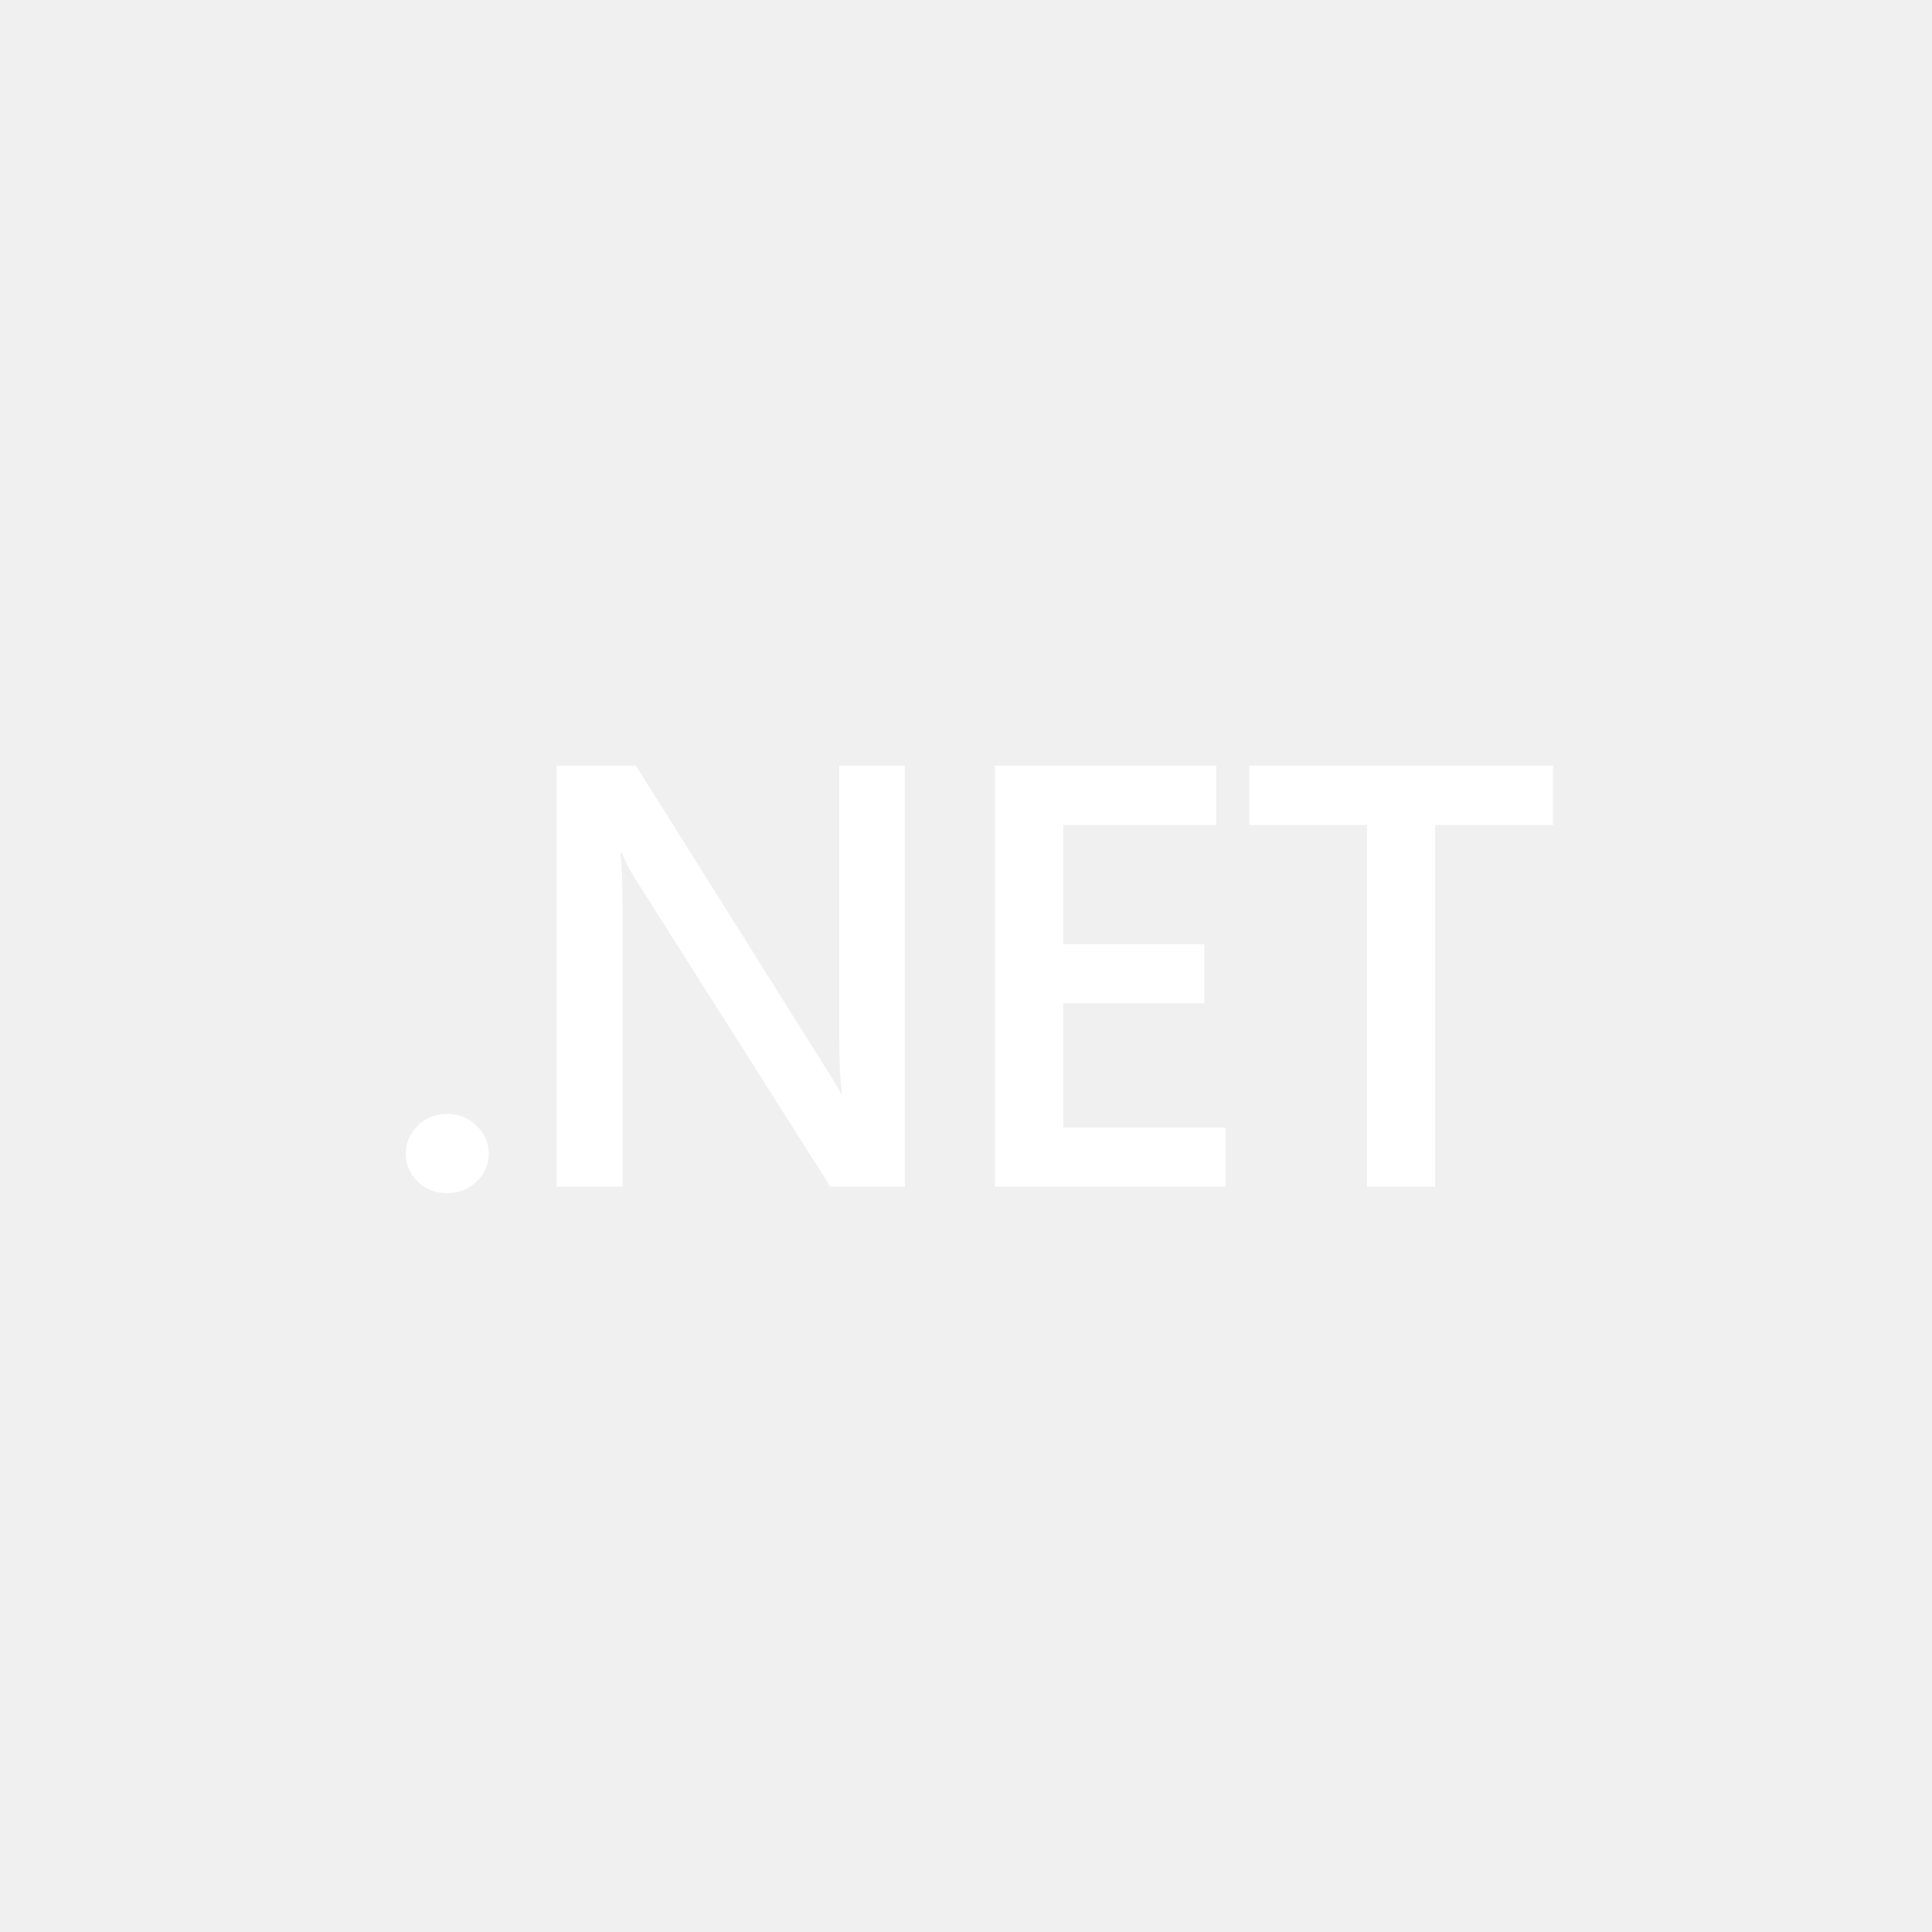
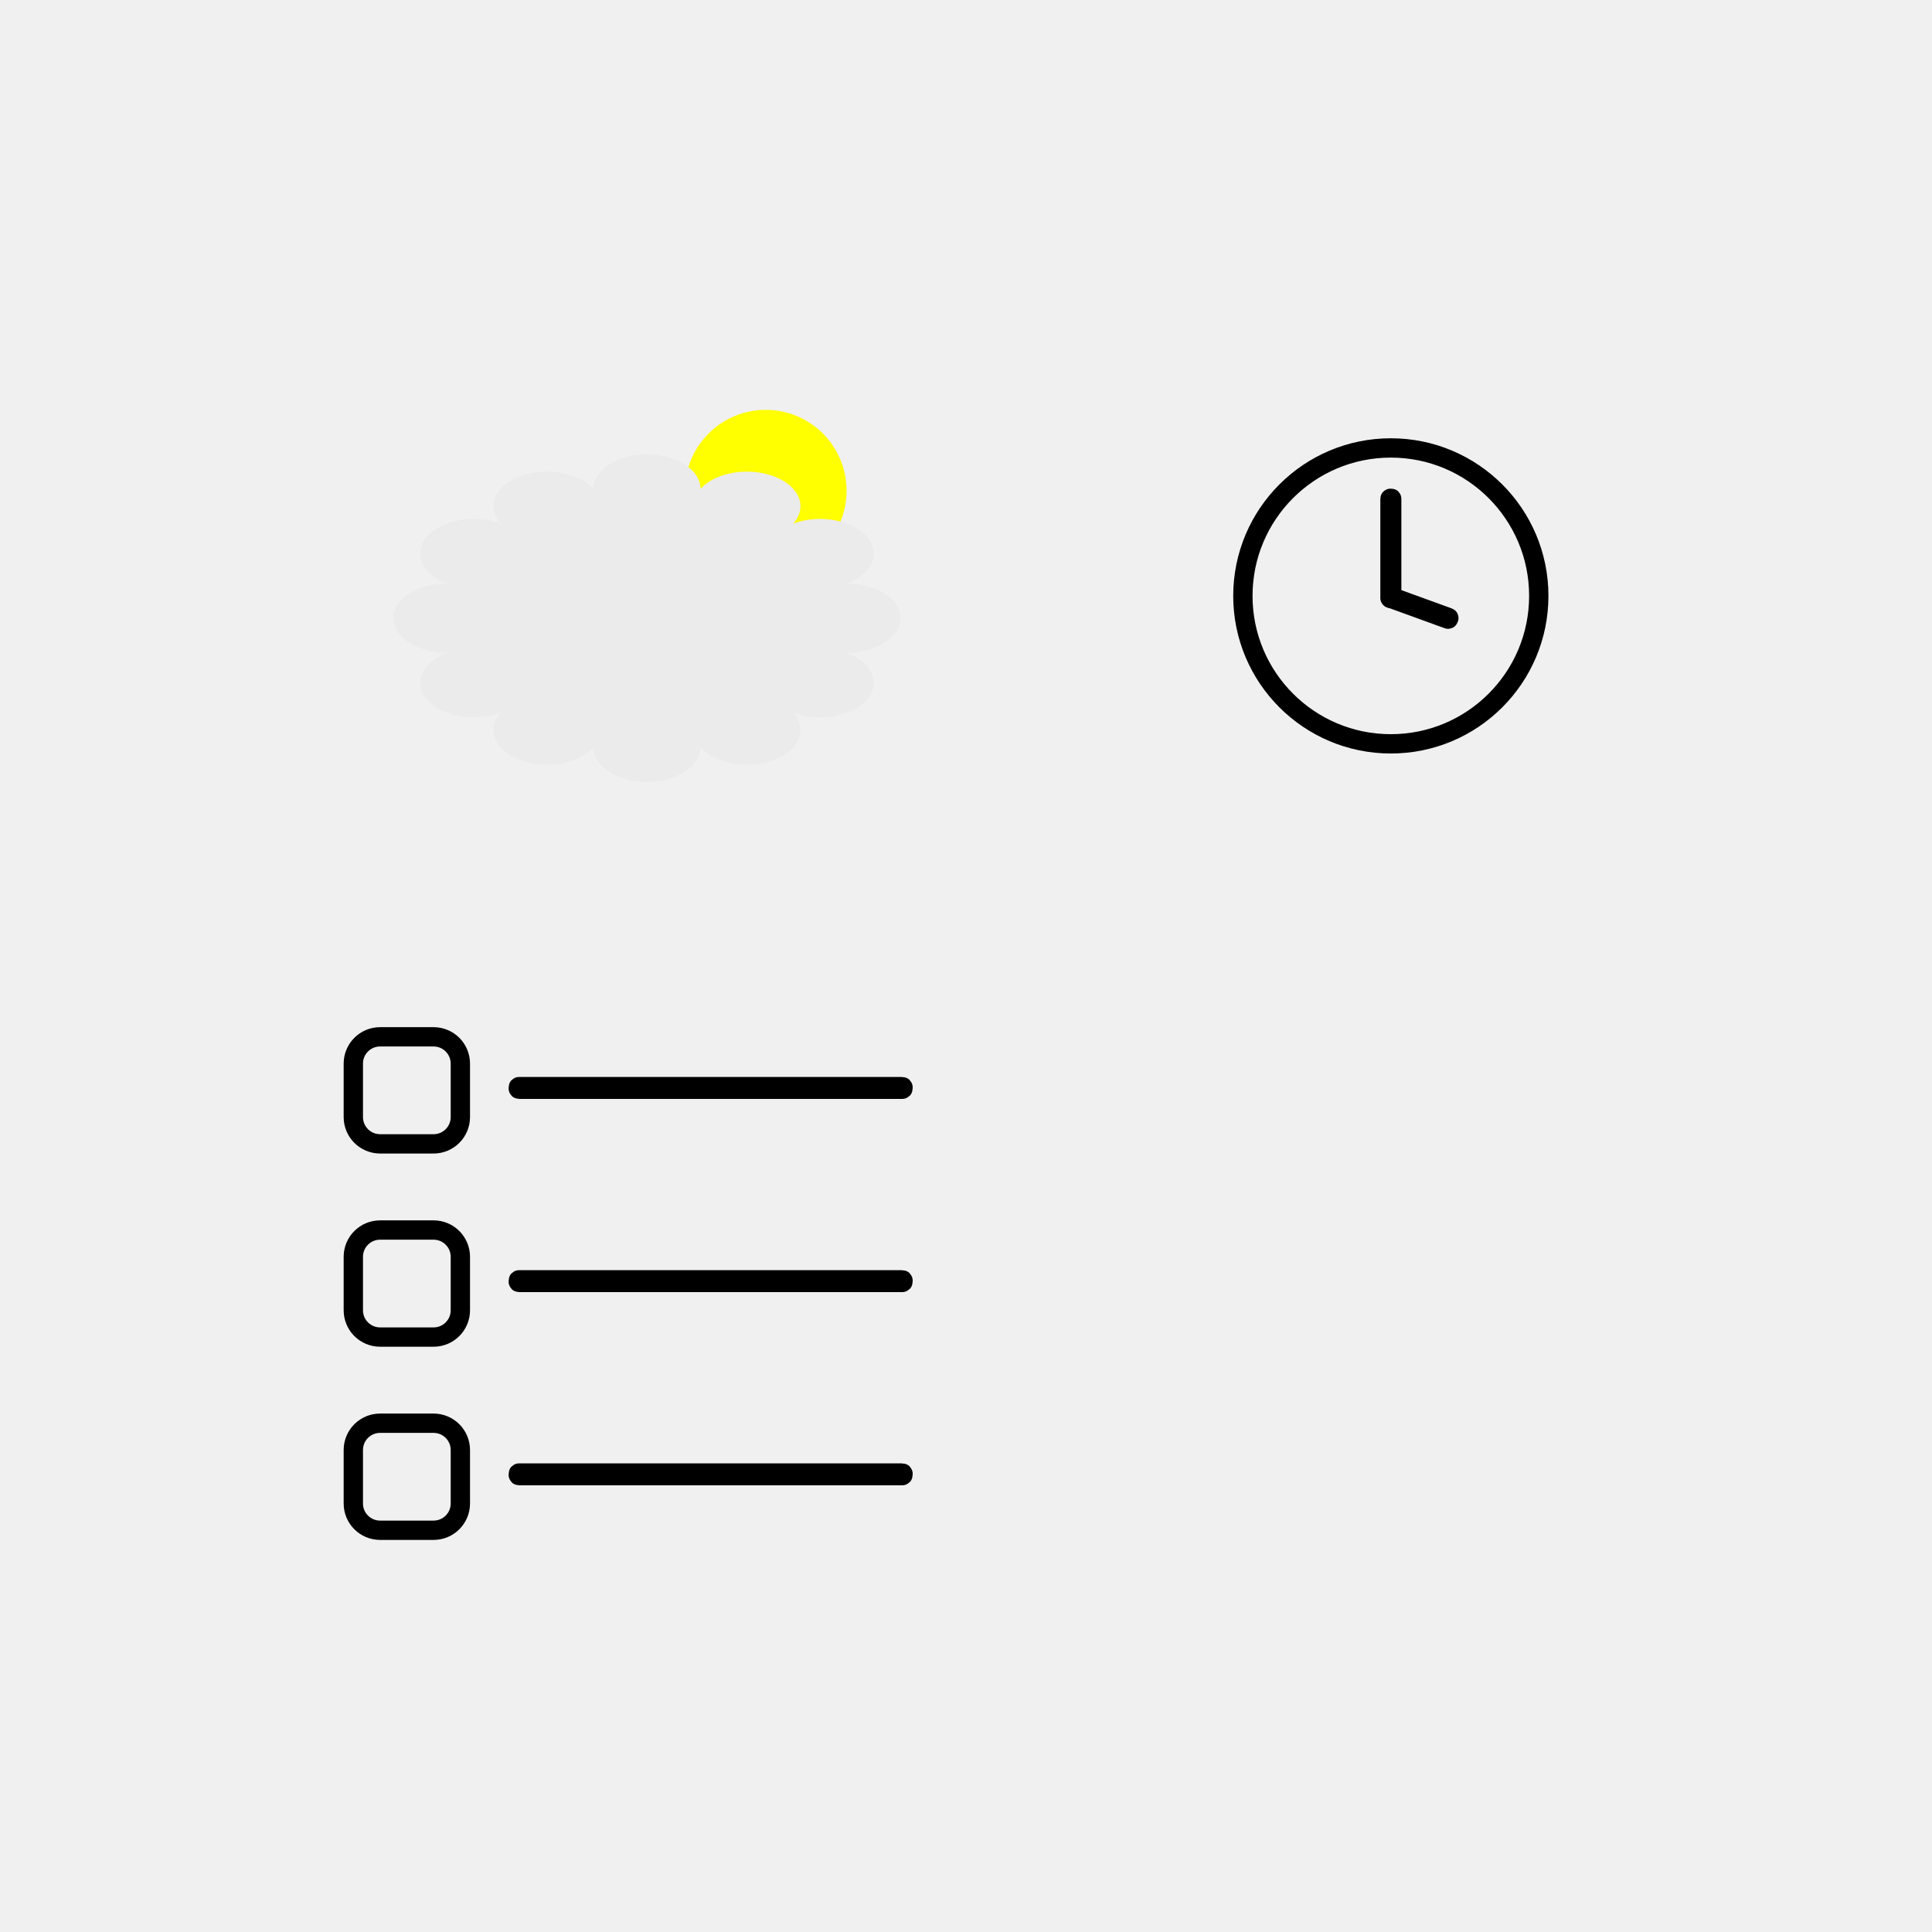
- <svg xmlns="http://www.w3.org/2000/svg" width="456" height="456" viewBox="0 0 456 456" version="1.1" xml:space="preserve" style="fill-rule:evenodd;clip-rule:evenodd;stroke-linejoin:round;stroke-miterlimit:2;">
-   <path d="m 105.5,281.609 c -2.703,0 -5.001,-0.9 -6.893,-2.702 -1.892,-1.848 -2.838,-4.042 -2.838,-6.582 0,-2.587 0.946,-4.804 2.838,-6.652 1.892,-1.848 4.19,-2.772 6.893,-2.772 2.748,0 5.068,0.924 6.96,2.772 1.937,1.848 2.906,4.064 2.906,6.652 0,2.54 -0.968,4.734 -2.906,6.582 -1.892,1.802 -4.212,2.702 -6.96,2.702 z" style="fill:#ffffff;fill-rule:nonzero;stroke-width:0.838" />
-   <path d="M 213.561,280.084 H 195.99 L 149.7,207.054 c -1.171,-1.848 -2.14,-3.765 -2.906,-5.751 h -0.406 c 0.361,2.125 0.541,6.675 0.541,13.65 v 65.132 h -15.543 v -99.36 h 18.719 l 44.737,71.298 c 1.892,2.957 3.109,4.989 3.649,6.098 h 0.27 c -0.45,-2.632 -0.676,-7.09 -0.676,-13.373 v -64.023 h 15.476 z" style="fill:#ffffff;fill-rule:nonzero;stroke-width:0.838" />
-   <path d="m 289.251,280.084 h -54.401 v -99.36 h 52.238 v 13.997 h -36.154 v 28.131 h 33.316 v 13.927 h -33.316 v 29.378 h 38.316 z" style="fill:#ffffff;fill-rule:nonzero;stroke-width:0.838" />
-   <path d="M 366.565,194.721 H 338.722 v 85.363 h -16.084 v -85.363 h -27.775 v -13.997 h 71.701 z" style="fill:#ffffff;fill-rule:nonzero;stroke-width:0.838" />
+ <svg xmlns="http://www.w3.org/2000/svg" width="100%" height="100%" viewBox="0 0 375 375" version="1.1" xml:space="preserve" style="fill-rule:evenodd;clip-rule:evenodd;stroke-linecap:round;stroke-linejoin:round;stroke-miterlimit:1.5;">
+   <g>
+     <circle cx="148.628" cy="95.246" r="15.693" style="fill:#ff0;" />
+     <path d="M115.169,94.902c0,-3.708 4.66,-6.719 10.399,-6.719c5.74,0 10.399,3.011 10.399,6.719c2.87,-3.211 9.235,-4.313 14.206,-2.459c4.97,1.854 6.676,5.967 3.806,9.178c4.97,-1.854 11.335,-0.752 14.205,2.459c2.87,3.212 1.164,7.324 -3.806,9.178c5.739,0 10.399,3.011 10.399,6.719c-0,3.709 -4.66,6.719 -10.399,6.719c4.97,1.854 6.676,5.967 3.806,9.178c-2.87,3.212 -9.235,4.314 -14.205,2.46c2.87,3.211 1.164,7.324 -3.806,9.178c-4.971,1.854 -11.336,0.752 -14.206,-2.46c0,3.709 -4.659,6.719 -10.399,6.719c-5.739,0 -10.399,-3.01 -10.399,-6.719c-2.87,3.212 -9.235,4.314 -14.205,2.46c-4.971,-1.854 -6.676,-5.967 -3.806,-9.178c-4.971,1.854 -11.336,0.752 -14.206,-2.46c-2.869,-3.211 -1.164,-7.324 3.807,-9.178c-5.74,0 -10.4,-3.01 -10.4,-6.719c0,-3.708 4.66,-6.719 10.4,-6.719c-4.971,-1.854 -6.676,-5.966 -3.807,-9.178c2.87,-3.211 9.235,-4.313 14.206,-2.459c-2.87,-3.211 -1.165,-7.324 3.806,-9.178c4.97,-1.854 11.335,-0.752 14.205,2.459Z" style="fill:#ebebeb;" />
+   </g>
+   <g>
+     <circle cx="269.959" cy="115.662" r="28.717" style="fill:none;stroke:#000;stroke-width:3.75px;" />
+     <path d="M270.129,96.804c0,-0.046 -0.037,-0.083 -0.083,-0.083l-0.166,0c-0.046,0 -0.083,0.037 -0.083,0.083l-0,19.272c-0,0.046 0.037,0.083 0.083,0.083l0.166,-0c0.046,-0 0.083,-0.037 0.083,-0.083l0,-19.272Z" style="fill:none;stroke:#000;stroke-width:3.75px;" />
+     <path d="M281.057,120.178c0.043,0.016 0.091,-0.007 0.107,-0.05l0.057,-0.156c0.015,-0.043 -0.007,-0.091 -0.05,-0.107l-11.122,-4.041c-0.043,-0.016 -0.091,0.006 -0.107,0.049l-0.057,0.157c-0.015,0.043 0.007,0.091 0.05,0.106l11.122,4.042Z" style="fill:none;stroke:#000;stroke-width:3.75px;" />
+   </g>
+   <g>
+     <g>
+       <path d="M89.355,206.441c0,-2.867 -2.327,-5.194 -5.194,-5.194l-10.388,-0c-2.867,-0 -5.194,2.327 -5.194,5.194l-0,10.388c-0,2.867 2.327,5.194 5.194,5.194l10.388,0c2.867,0 5.194,-2.327 5.194,-5.194l0,-10.388Z" style="fill:none;stroke:#000;stroke-width:3.75px;" />
+       <path d="M175.274,211.041c0,-0.07 -0.057,-0.127 -0.126,-0.127l-74.421,0c-0.07,0 -0.127,0.057 -0.127,0.127l0,0.254c0,0.069 0.057,0.126 0.127,0.126l74.421,0c0.069,0 0.126,-0.057 0.126,-0.126l0,-0.254Z" style="fill:none;stroke:#000;stroke-width:3.75px;" />
+     </g>
+     <g>
+       <path d="M89.355,243.941c0,-2.867 -2.327,-5.194 -5.194,-5.194l-10.388,-0c-2.867,-0 -5.194,2.327 -5.194,5.194l-0,10.388c-0,2.867 2.327,5.194 5.194,5.194l10.388,0c2.867,0 5.194,-2.327 5.194,-5.194l0,-10.388Z" style="fill:none;stroke:#000;stroke-width:3.75px;" />
+       <path d="M175.274,248.541c0,-0.07 -0.057,-0.127 -0.126,-0.127l-74.421,0c-0.07,0 -0.127,0.057 -0.127,0.127l0,0.254c0,0.069 0.057,0.126 0.127,0.126l74.421,0c0.069,0 0.126,-0.057 0.126,-0.126l0,-0.254Z" style="fill:none;stroke:#000;stroke-width:3.75px;" />
+     </g>
+     <g>
+       <path d="M89.355,281.441c0,-2.867 -2.327,-5.194 -5.194,-5.194l-10.388,-0c-2.867,-0 -5.194,2.327 -5.194,5.194l-0,10.388c-0,2.867 2.327,5.194 5.194,5.194l10.388,0c2.867,0 5.194,-2.327 5.194,-5.194l0,-10.388Z" style="fill:none;stroke:#000;stroke-width:3.75px;" />
+       <path d="M175.274,286.041c0,-0.07 -0.057,-0.127 -0.126,-0.127l-74.421,0c-0.07,0 -0.127,0.057 -0.127,0.127l0,0.254c0,0.069 0.057,0.126 0.127,0.126l74.421,0c0.069,0 0.126,-0.057 0.126,-0.126l0,-0.254Z" style="fill:none;stroke:#000;stroke-width:3.75px;" />
+     </g>
+   </g>
</svg>
